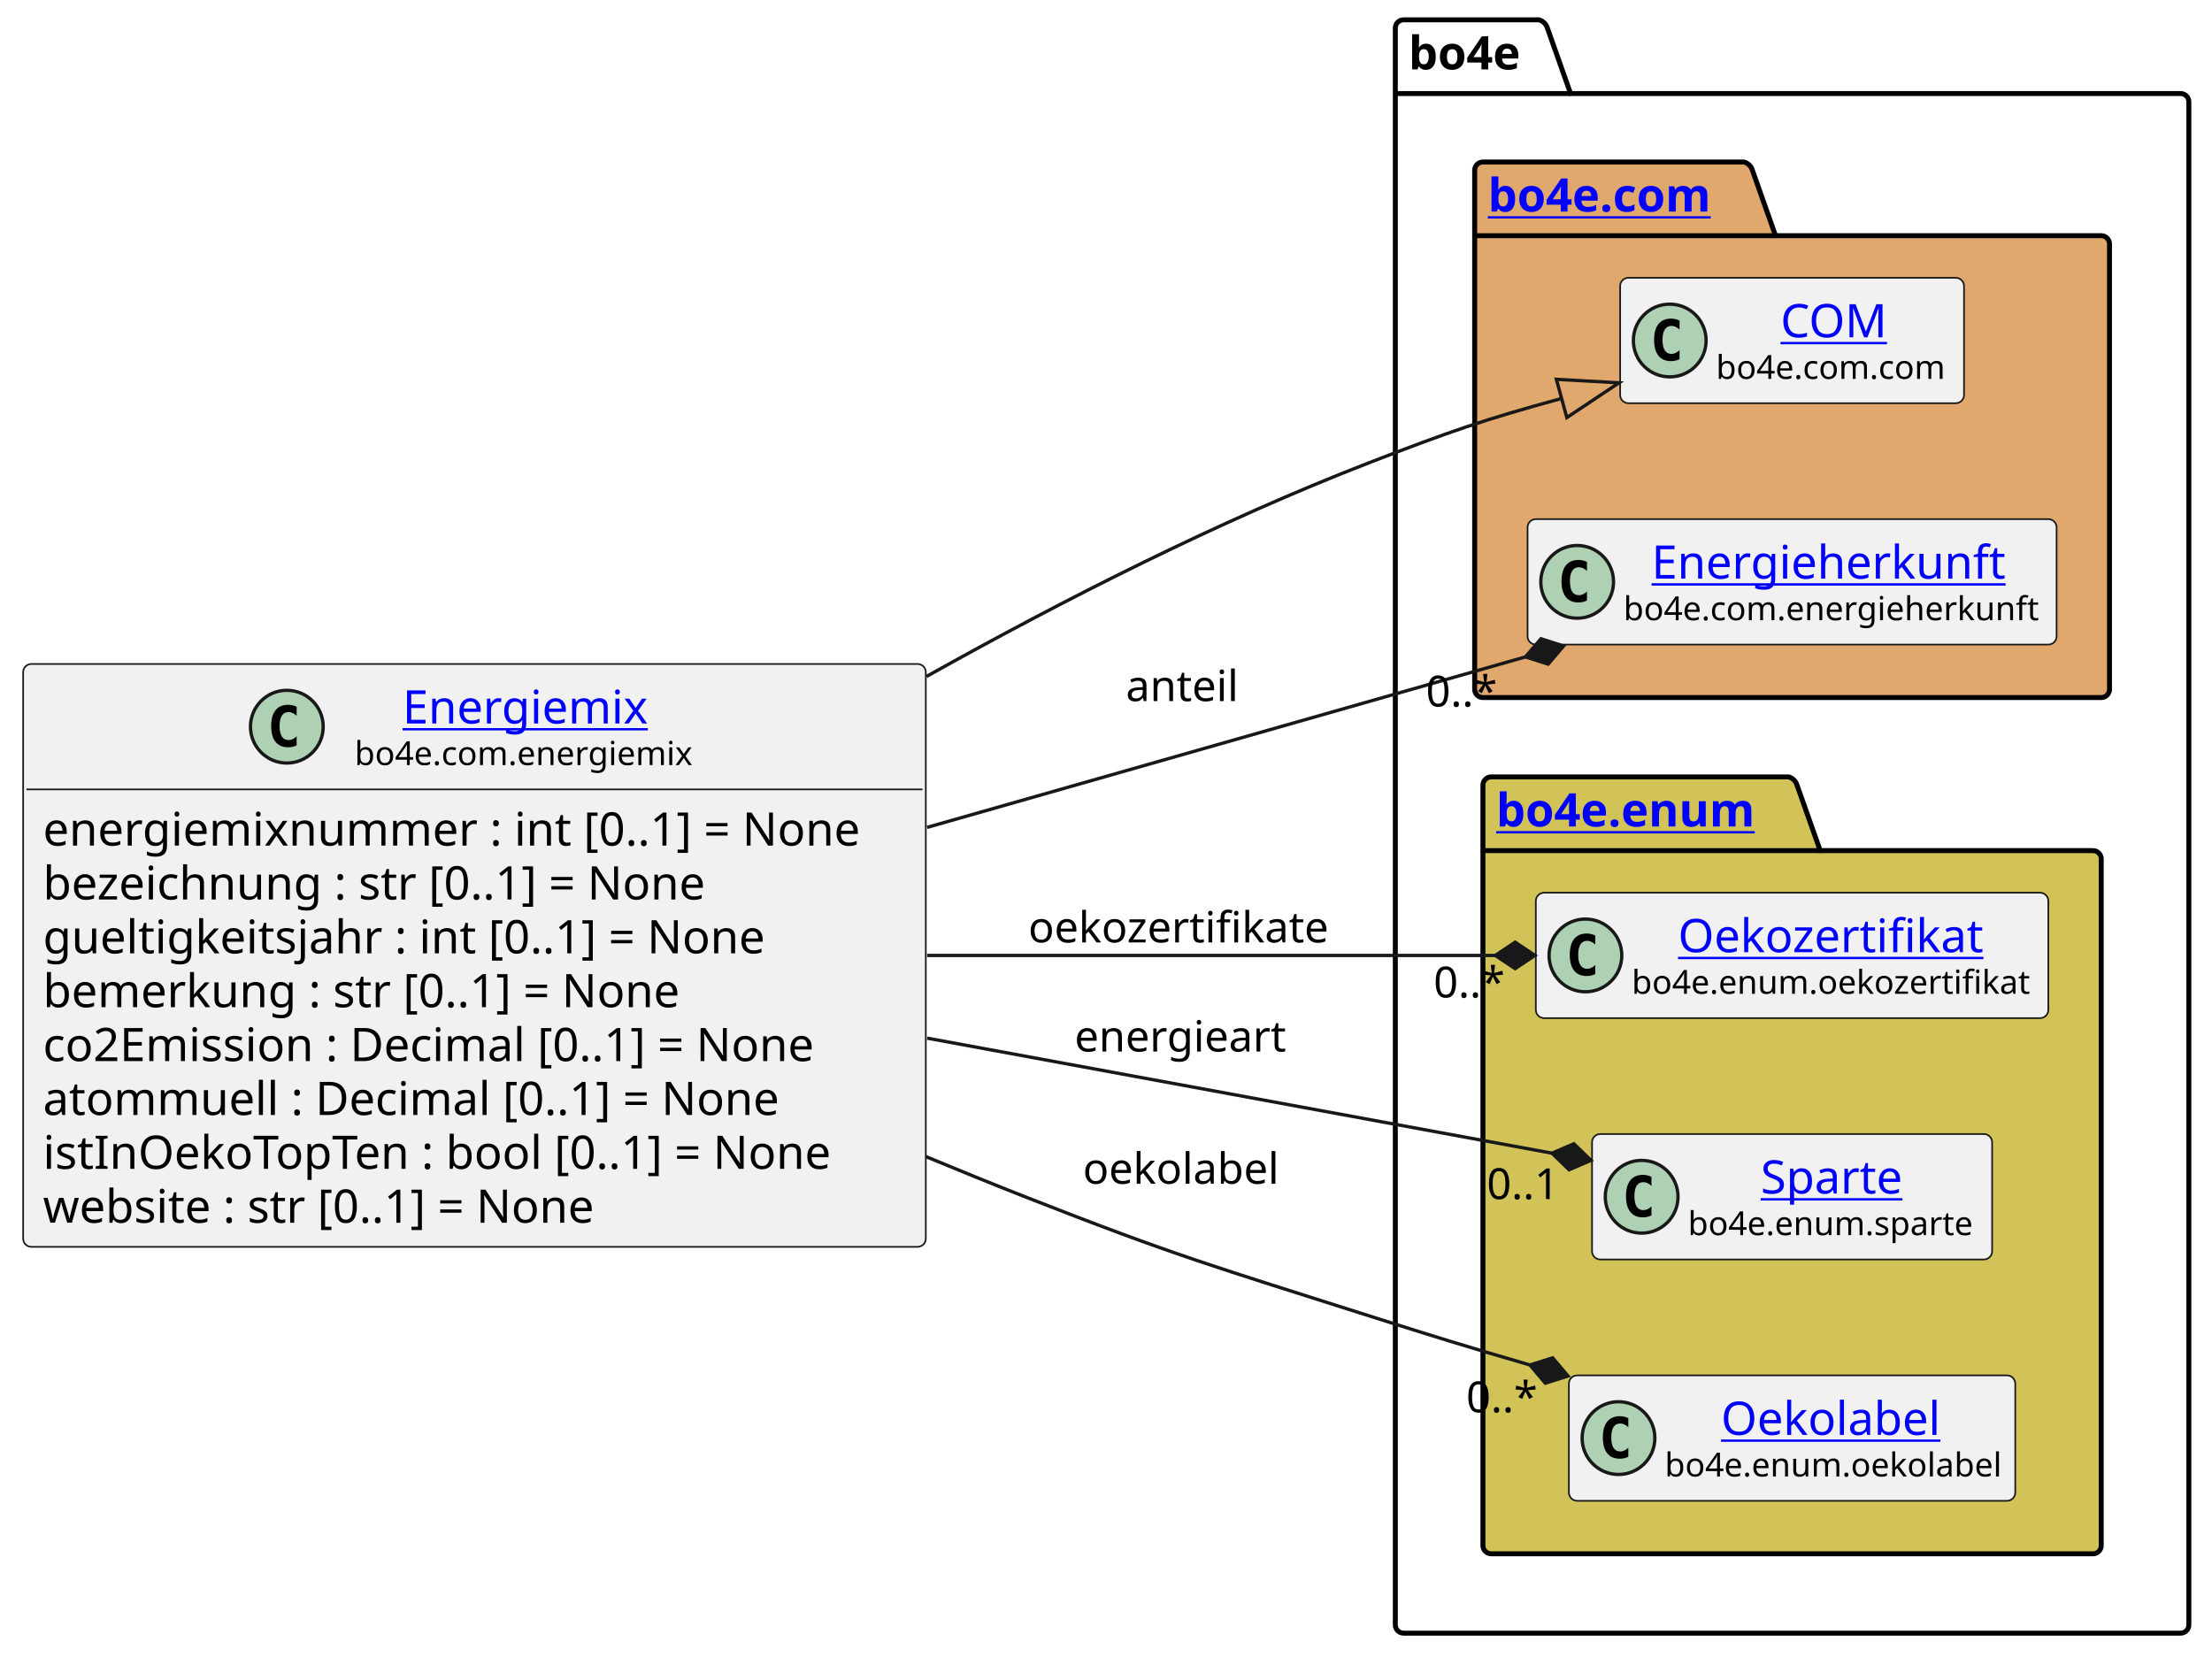
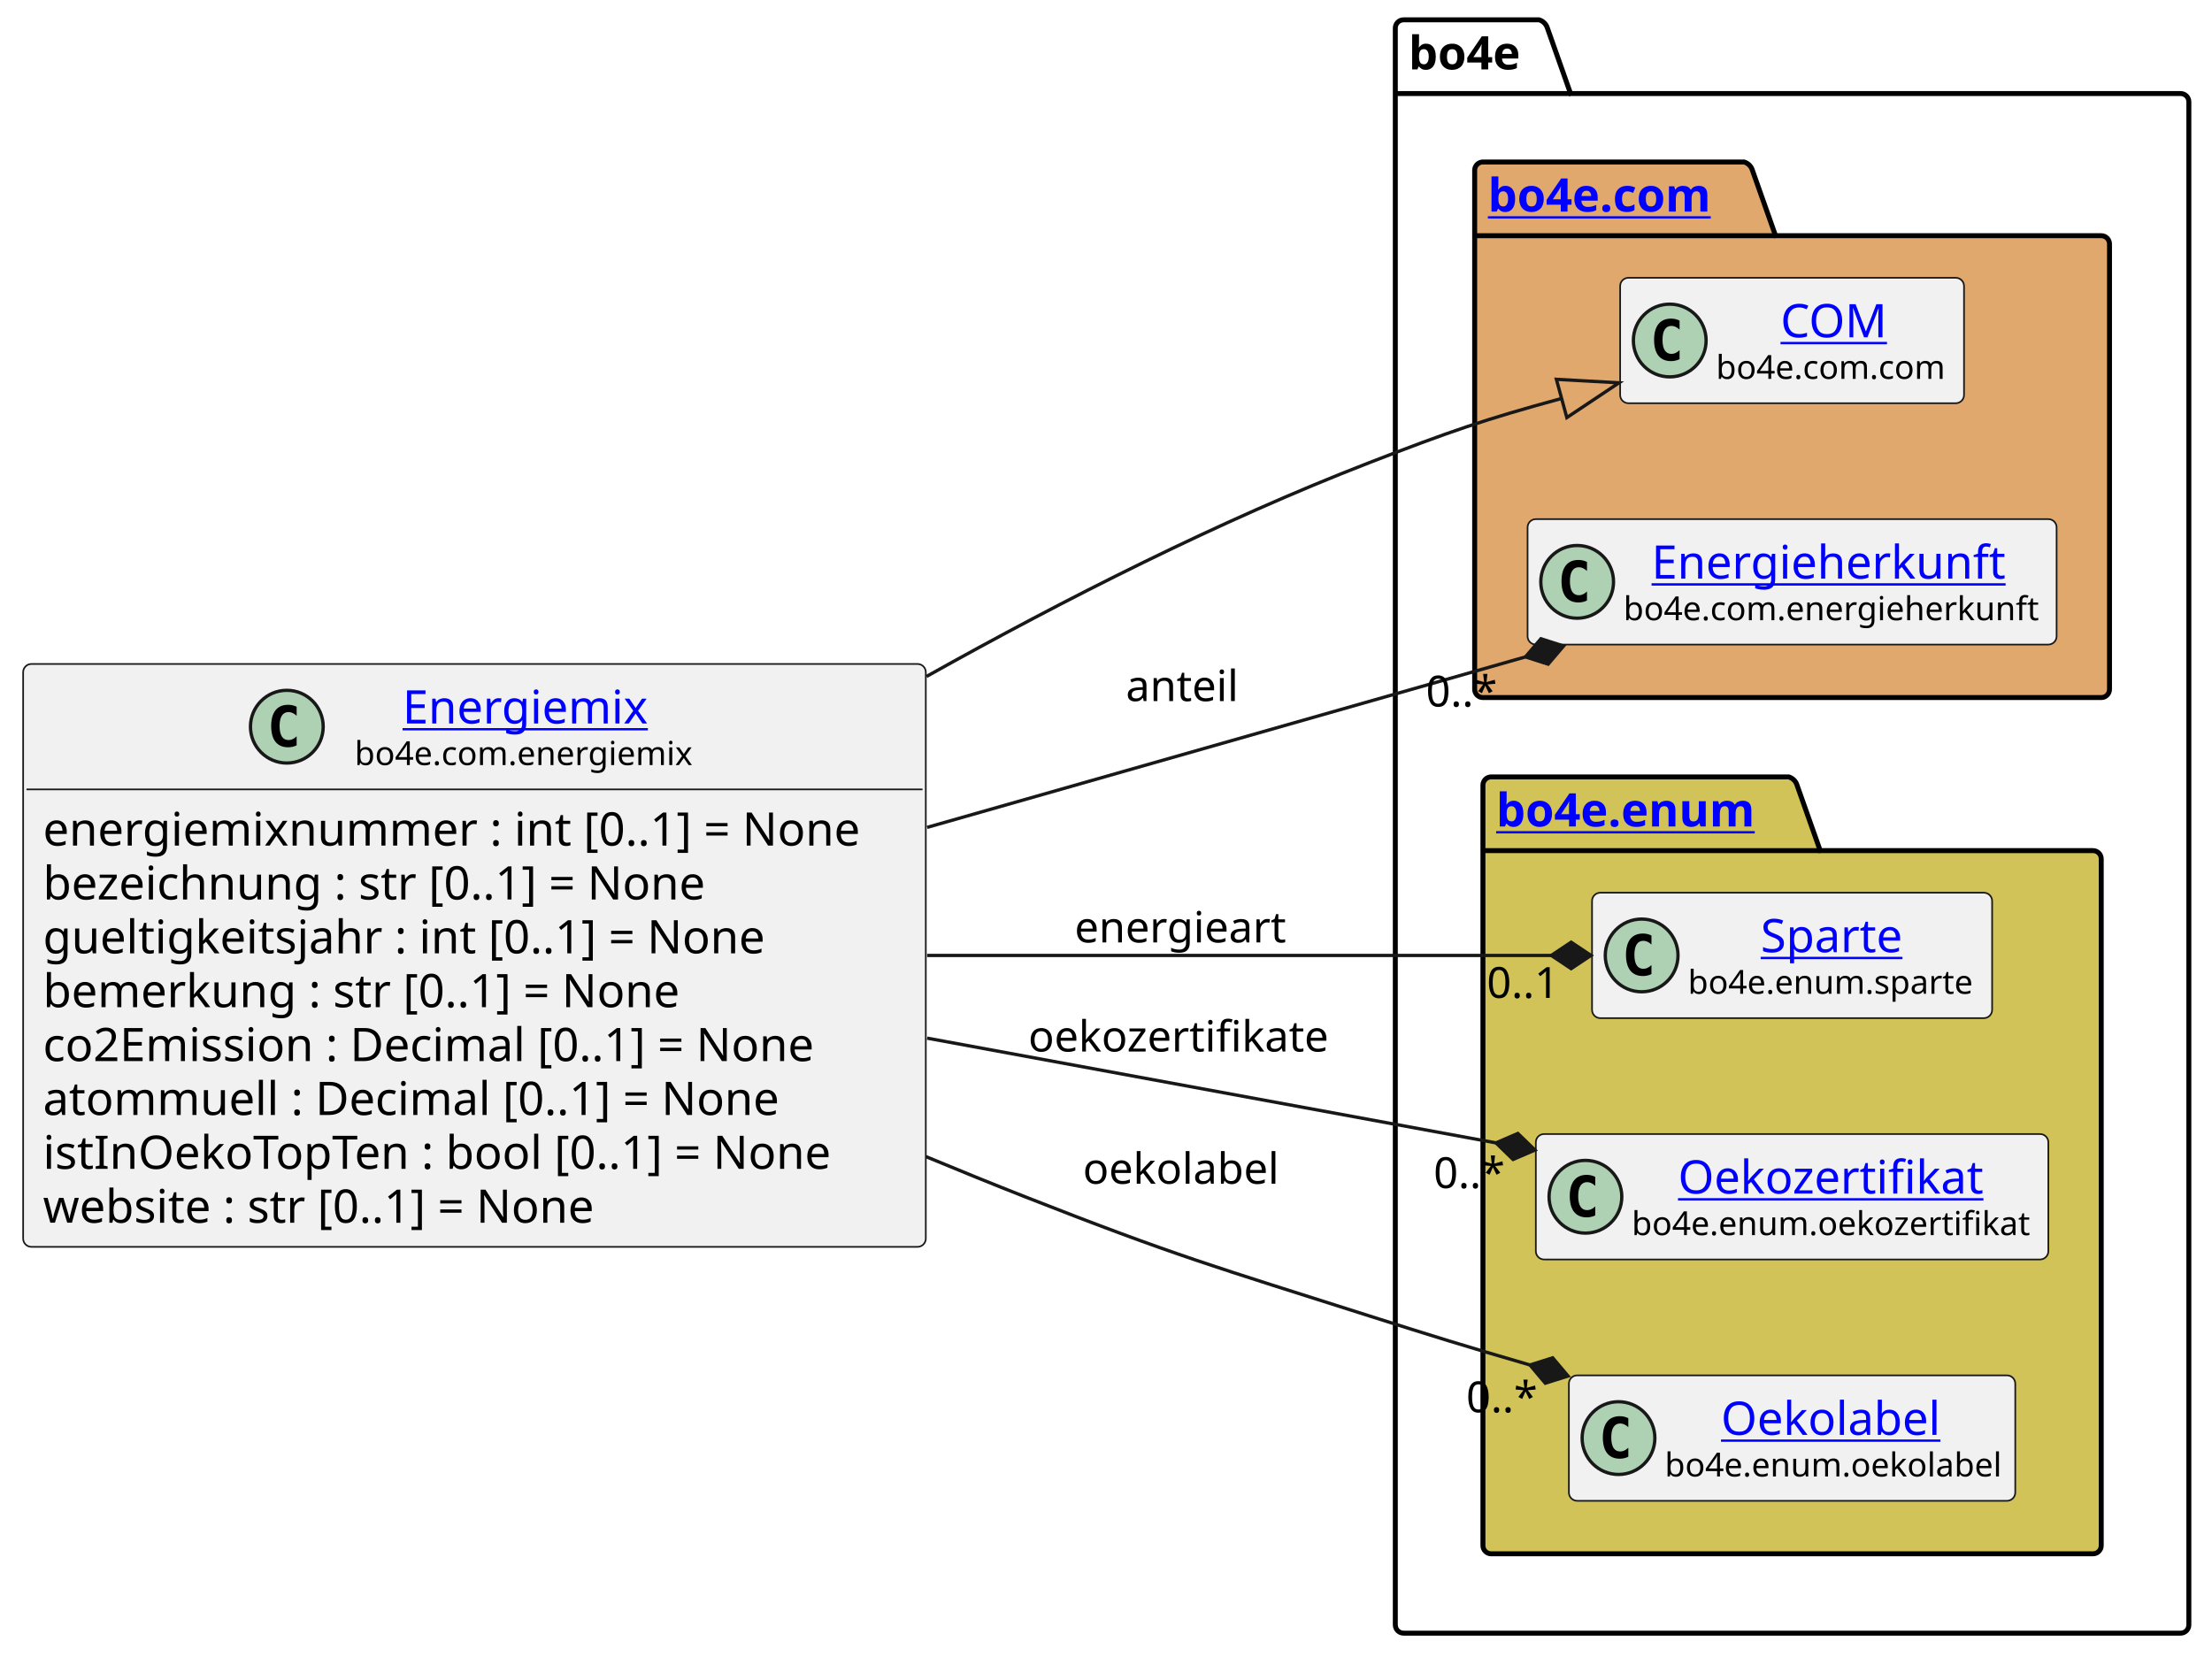
<svg xmlns="http://www.w3.org/2000/svg" xmlns:xlink="http://www.w3.org/1999/xlink" contentStyleType="text/css" height="501px" preserveAspectRatio="none" style="width:669px;height:501px;background:#FFFFFF;" version="1.1" viewBox="0 0 669 501" width="669px" zoomAndPan="magnify">
  <defs />
  <g>
    <g id="cluster_bo4e">
      <path d="M424.5,6 L465.5,6 A3.75,3.75 0 0 1 468,8.5 L475,28.297 L659.5,28.297 A2.5,2.5 0 0 1 662,30.797 L662,491.5 A2.5,2.5 0 0 1 659.5,494 L424.5,494 A2.5,2.5 0 0 1 422,491.5 L422,8.5 A2.5,2.5 0 0 1 424.5,6 " fill="none" style="stroke:#000000;stroke-width:1.5;" />
      <line style="stroke:#000000;stroke-width:1.5;" x1="422" x2="475" y1="28.297" y2="28.297" />
      <text fill="#000000" font-family="sans-serif" font-size="14" font-weight="bold" lengthAdjust="spacing" textLength="40" x="426" y="20.995">bo4e</text>
    </g>
    <g id="cluster_com">
      <path d="M448.5,49 L527.5,49 A3.75,3.75 0 0 1 530,51.5 L537,71.297 L635.5,71.297 A2.5,2.5 0 0 1 638,73.797 L638,208.5 A2.5,2.5 0 0 1 635.5,211 L448.5,211 A2.5,2.5 0 0 1 446,208.5 L446,51.5 A2.5,2.5 0 0 1 448.5,49 " fill="#E0A86C" style="stroke:#000000;stroke-width:1.5;" />
      <line style="stroke:#000000;stroke-width:1.5;" x1="446" x2="537" y1="71.297" y2="71.297" />
      <a href="https://bo4e.github.io/BO4E-python/latest/api/bo4e.com.html" target="_top" title="https://bo4e.github.io/BO4E-python/latest/api/bo4e.com.html" xlink:actuate="onRequest" xlink:href="https://bo4e.github.io/BO4E-python/latest/api/bo4e.com.html" xlink:show="new" xlink:title="https://bo4e.github.io/BO4E-python/latest/api/bo4e.com.html" xlink:type="simple">
        <text fill="#0000FF" font-family="sans-serif" font-size="14" font-weight="bold" lengthAdjust="spacing" text-decoration="underline" textLength="78" x="450" y="63.995">bo4e.com</text>
      </a>
    </g>
    <g id="cluster_enum">
      <path d="M451,235 L541,235 A3.75,3.75 0 0 1 543.5,237.5 L550.5,257.297 L633,257.297 A2.5,2.5 0 0 1 635.5,259.797 L635.5,467.5 A2.5,2.5 0 0 1 633,470 L451,470 A2.5,2.5 0 0 1 448.5,467.5 L448.5,237.5 A2.5,2.5 0 0 1 451,235 " fill="#D1C358" style="stroke:#000000;stroke-width:1.5;" />
      <line style="stroke:#000000;stroke-width:1.5;" x1="448.5" x2="550.5" y1="257.297" y2="257.297" />
      <a href="https://bo4e.github.io/BO4E-python/latest/api/bo4e.enum.html" target="_top" title="https://bo4e.github.io/BO4E-python/latest/api/bo4e.enum.html" xlink:actuate="onRequest" xlink:href="https://bo4e.github.io/BO4E-python/latest/api/bo4e.enum.html" xlink:show="new" xlink:title="https://bo4e.github.io/BO4E-python/latest/api/bo4e.enum.html" xlink:type="simple">
        <text fill="#0000FF" font-family="sans-serif" font-size="14" font-weight="bold" lengthAdjust="spacing" text-decoration="underline" textLength="89" x="452.5" y="249.995">bo4e.enum</text>
      </a>
    </g>
    <g id="elem_COM">
      <rect codeLine="15" fill="#F1F1F1" height="37.938" id="COM" rx="2.5" ry="2.5" style="stroke:#181818;stroke-width:0.5;" width="104" x="490" y="84.03" />
      <ellipse cx="505" cy="102.999" fill="#ADD1B2" rx="11" ry="11" style="stroke:#181818;stroke-width:1.0;" />
      <path d="M507.969,108.639 Q507.391,108.936 506.75,109.077 Q506.109,109.233 505.406,109.233 Q502.906,109.233 501.578,107.593 Q500.266,105.936 500.266,102.811 Q500.266,99.686 501.578,98.03 Q502.906,96.374 505.406,96.374 Q506.109,96.374 506.75,96.53 Q507.406,96.686 507.969,96.983 L507.969,99.702 Q507.344,99.124 506.75,98.858 Q506.156,98.577 505.531,98.577 Q504.188,98.577 503.5,99.655 Q502.812,100.718 502.812,102.811 Q502.812,104.905 503.5,105.983 Q504.188,107.046 505.531,107.046 Q506.156,107.046 506.75,106.78 Q507.344,106.499 507.969,105.921 L507.969,108.639 Z " fill="#000000" />
      <a href="https://bo4e.github.io/BO4E-python/latest/api/bo4e.com.html#bo4e.com.com.COM" target="_top" title="https://bo4e.github.io/BO4E-python/latest/api/bo4e.com.html#bo4e.com.com.COM" xlink:actuate="onRequest" xlink:href="https://bo4e.github.io/BO4E-python/latest/api/bo4e.com.html#bo4e.com.com.COM" xlink:show="new" xlink:title="https://bo4e.github.io/BO4E-python/latest/api/bo4e.com.html#bo4e.com.com.COM" xlink:type="simple">
        <text fill="#0000FF" font-family="sans-serif" font-size="14" lengthAdjust="spacing" text-decoration="underline" textLength="33" x="538.5" y="102.025">COM</text>
      </a>
      <text fill="#000000" font-family="sans-serif" font-size="10" lengthAdjust="spacing" textLength="72" x="519" y="114.609">bo4e.com.com</text>
    </g>
    <g id="elem_Energieherkunft">
      <rect codeLine="16" fill="#F1F1F1" height="37.938" id="Energieherkunft" rx="2.5" ry="2.5" style="stroke:#181818;stroke-width:0.5;" width="160" x="462" y="157.03" />
      <ellipse cx="477" cy="175.999" fill="#ADD1B2" rx="11" ry="11" style="stroke:#181818;stroke-width:1.0;" />
      <path d="M479.969,181.639 Q479.391,181.936 478.75,182.077 Q478.109,182.233 477.406,182.233 Q474.906,182.233 473.578,180.593 Q472.266,178.936 472.266,175.811 Q472.266,172.686 473.578,171.03 Q474.906,169.374 477.406,169.374 Q478.109,169.374 478.75,169.53 Q479.406,169.686 479.969,169.983 L479.969,172.702 Q479.344,172.124 478.75,171.858 Q478.156,171.577 477.531,171.577 Q476.188,171.577 475.5,172.655 Q474.812,173.718 474.812,175.811 Q474.812,177.905 475.5,178.983 Q476.188,180.046 477.531,180.046 Q478.156,180.046 478.75,179.78 Q479.344,179.499 479.969,178.921 L479.969,181.639 Z " fill="#000000" />
      <a href="https://bo4e.github.io/BO4E-python/latest/api/bo4e.com.html#bo4e.com.energieherkunft.Energieherkunft" target="_top" title="https://bo4e.github.io/BO4E-python/latest/api/bo4e.com.html#bo4e.com.energieherkunft.Energieherkunft" xlink:actuate="onRequest" xlink:href="https://bo4e.github.io/BO4E-python/latest/api/bo4e.com.html#bo4e.com.energieherkunft.Energieherkunft" xlink:show="new" xlink:title="https://bo4e.github.io/BO4E-python/latest/api/bo4e.com.html#bo4e.com.energieherkunft.Energieherkunft" xlink:type="simple">
        <text fill="#0000FF" font-family="sans-serif" font-size="14" lengthAdjust="spacing" text-decoration="underline" textLength="111" x="499.5" y="175.025">Energieherkunft</text>
      </a>
      <text fill="#000000" font-family="sans-serif" font-size="10" lengthAdjust="spacing" textLength="128" x="491" y="187.609">bo4e.com.energieherkunft</text>
    </g>
+     <g id="elem_Sparte">
+       <rect codeLine="19" fill="#F1F1F1" height="37.938" id="Sparte" rx="2.5" ry="2.5" style="stroke:#181818;stroke-width:0.5;" width="121" x="481.5" y="270.03" />
+       <ellipse cx="496.5" cy="288.999" fill="#ADD1B2" rx="11" ry="11" style="stroke:#181818;stroke-width:1.0;" />
+       <path d="M499.469,294.639 Q498.891,294.936 498.25,295.077 Q497.609,295.233 496.906,295.233 Q494.406,295.233 493.078,293.592 Q491.766,291.936 491.766,288.811 Q491.766,285.686 493.078,284.03 Q494.406,282.374 496.906,282.374 Q497.609,282.374 498.25,282.53 Q498.906,282.686 499.469,282.983 L499.469,285.702 Q498.844,285.124 498.25,284.858 Q497.656,284.577 497.031,284.577 Q495.688,284.577 495,285.655 Q494.312,286.717 494.312,288.811 Q494.312,290.905 495,291.983 Q495.688,293.046 497.031,293.046 Q497.656,293.046 498.25,292.78 Q498.844,292.499 499.469,291.921 L499.469,294.639 Z " fill="#000000" />
+       <a href="https://bo4e.github.io/BO4E-python/latest/api/bo4e.enum.html#bo4e.enum.sparte.Sparte" target="_top" title="https://bo4e.github.io/BO4E-python/latest/api/bo4e.enum.html#bo4e.enum.sparte.Sparte" xlink:actuate="onRequest" xlink:href="https://bo4e.github.io/BO4E-python/latest/api/bo4e.enum.html#bo4e.enum.sparte.Sparte" xlink:show="new" xlink:title="https://bo4e.github.io/BO4E-python/latest/api/bo4e.enum.html#bo4e.enum.sparte.Sparte" xlink:type="simple">
+         <text fill="#0000FF" font-family="sans-serif" font-size="14" lengthAdjust="spacing" text-decoration="underline" textLength="45" x="532.5" y="288.025">Sparte</text>
+       </a>
+       <text fill="#000000" font-family="sans-serif" font-size="10" lengthAdjust="spacing" textLength="89" x="510.5" y="300.609">bo4e.enum.sparte</text>
+     </g>
    <g id="elem_Oekozertifikat">
-       <rect codeLine="19" fill="#F1F1F1" height="37.938" id="Oekozertifikat" rx="2.5" ry="2.5" style="stroke:#181818;stroke-width:0.5;" width="155" x="464.5" y="270.03" />
-       <ellipse cx="479.5" cy="288.999" fill="#ADD1B2" rx="11" ry="11" style="stroke:#181818;stroke-width:1.0;" />
-       <path d="M482.469,294.639 Q481.891,294.936 481.25,295.077 Q480.609,295.233 479.906,295.233 Q477.406,295.233 476.078,293.592 Q474.766,291.936 474.766,288.811 Q474.766,285.686 476.078,284.03 Q477.406,282.374 479.906,282.374 Q480.609,282.374 481.25,282.53 Q481.906,282.686 482.469,282.983 L482.469,285.702 Q481.844,285.124 481.25,284.858 Q480.656,284.577 480.031,284.577 Q478.688,284.577 478,285.655 Q477.312,286.717 477.312,288.811 Q477.312,290.905 478,291.983 Q478.688,293.046 480.031,293.046 Q480.656,293.046 481.25,292.78 Q481.844,292.499 482.469,291.921 L482.469,294.639 Z " fill="#000000" />
+       <rect codeLine="20" fill="#F1F1F1" height="37.938" id="Oekozertifikat" rx="2.5" ry="2.5" style="stroke:#181818;stroke-width:0.5;" width="155" x="464.5" y="343.03" />
+       <ellipse cx="479.5" cy="361.999" fill="#ADD1B2" rx="11" ry="11" style="stroke:#181818;stroke-width:1.0;" />
+       <path d="M482.469,367.639 Q481.891,367.936 481.25,368.077 Q480.609,368.233 479.906,368.233 Q477.406,368.233 476.078,366.592 Q474.766,364.936 474.766,361.811 Q474.766,358.686 476.078,357.03 Q477.406,355.374 479.906,355.374 Q480.609,355.374 481.25,355.53 Q481.906,355.686 482.469,355.983 L482.469,358.702 Q481.844,358.124 481.25,357.858 Q480.656,357.577 480.031,357.577 Q478.688,357.577 478,358.655 Q477.312,359.717 477.312,361.811 Q477.312,363.905 478,364.983 Q478.688,366.046 480.031,366.046 Q480.656,366.046 481.25,365.78 Q481.844,365.499 482.469,364.921 L482.469,367.639 Z " fill="#000000" />
      <a href="https://bo4e.github.io/BO4E-python/latest/api/bo4e.enum.html#bo4e.enum.oekozertifikat.Oekozertifikat" target="_top" title="https://bo4e.github.io/BO4E-python/latest/api/bo4e.enum.html#bo4e.enum.oekozertifikat.Oekozertifikat" xlink:actuate="onRequest" xlink:href="https://bo4e.github.io/BO4E-python/latest/api/bo4e.enum.html#bo4e.enum.oekozertifikat.Oekozertifikat" xlink:show="new" xlink:title="https://bo4e.github.io/BO4E-python/latest/api/bo4e.enum.html#bo4e.enum.oekozertifikat.Oekozertifikat" xlink:type="simple">
-         <text fill="#0000FF" font-family="sans-serif" font-size="14" lengthAdjust="spacing" text-decoration="underline" textLength="95" x="507.5" y="288.025">Oekozertifikat</text>
+         <text fill="#0000FF" font-family="sans-serif" font-size="14" lengthAdjust="spacing" text-decoration="underline" textLength="95" x="507.5" y="361.025">Oekozertifikat</text>
      </a>
-       <text fill="#000000" font-family="sans-serif" font-size="10" lengthAdjust="spacing" textLength="123" x="493.5" y="300.609">bo4e.enum.oekozertifikat</text>
-     </g>
-     <g id="elem_Sparte">
-       <rect codeLine="20" fill="#F1F1F1" height="37.938" id="Sparte" rx="2.5" ry="2.5" style="stroke:#181818;stroke-width:0.5;" width="121" x="481.5" y="343.03" />
-       <ellipse cx="496.5" cy="361.999" fill="#ADD1B2" rx="11" ry="11" style="stroke:#181818;stroke-width:1.0;" />
-       <path d="M499.469,367.639 Q498.891,367.936 498.25,368.077 Q497.609,368.233 496.906,368.233 Q494.406,368.233 493.078,366.592 Q491.766,364.936 491.766,361.811 Q491.766,358.686 493.078,357.03 Q494.406,355.374 496.906,355.374 Q497.609,355.374 498.25,355.53 Q498.906,355.686 499.469,355.983 L499.469,358.702 Q498.844,358.124 498.25,357.858 Q497.656,357.577 497.031,357.577 Q495.688,357.577 495,358.655 Q494.312,359.717 494.312,361.811 Q494.312,363.905 495,364.983 Q495.688,366.046 497.031,366.046 Q497.656,366.046 498.25,365.78 Q498.844,365.499 499.469,364.921 L499.469,367.639 Z " fill="#000000" />
-       <a href="https://bo4e.github.io/BO4E-python/latest/api/bo4e.enum.html#bo4e.enum.sparte.Sparte" target="_top" title="https://bo4e.github.io/BO4E-python/latest/api/bo4e.enum.html#bo4e.enum.sparte.Sparte" xlink:actuate="onRequest" xlink:href="https://bo4e.github.io/BO4E-python/latest/api/bo4e.enum.html#bo4e.enum.sparte.Sparte" xlink:show="new" xlink:title="https://bo4e.github.io/BO4E-python/latest/api/bo4e.enum.html#bo4e.enum.sparte.Sparte" xlink:type="simple">
-         <text fill="#0000FF" font-family="sans-serif" font-size="14" lengthAdjust="spacing" text-decoration="underline" textLength="45" x="532.5" y="361.025">Sparte</text>
-       </a>
-       <text fill="#000000" font-family="sans-serif" font-size="10" lengthAdjust="spacing" textLength="89" x="510.5" y="373.609">bo4e.enum.sparte</text>
+       <text fill="#000000" font-family="sans-serif" font-size="10" lengthAdjust="spacing" textLength="123" x="493.5" y="373.609">bo4e.enum.oekozertifikat</text>
    </g>
    <g id="elem_Oekolabel">
      <rect codeLine="21" fill="#F1F1F1" height="37.938" id="Oekolabel" rx="2.5" ry="2.5" style="stroke:#181818;stroke-width:0.5;" width="135" x="474.5" y="416.03" />
      <ellipse cx="489.5" cy="434.999" fill="#ADD1B2" rx="11" ry="11" style="stroke:#181818;stroke-width:1.0;" />
      <path d="M492.469,440.639 Q491.891,440.936 491.25,441.077 Q490.609,441.233 489.906,441.233 Q487.406,441.233 486.078,439.592 Q484.766,437.936 484.766,434.811 Q484.766,431.686 486.078,430.03 Q487.406,428.374 489.906,428.374 Q490.609,428.374 491.25,428.53 Q491.906,428.686 492.469,428.983 L492.469,431.702 Q491.844,431.124 491.25,430.858 Q490.656,430.577 490.031,430.577 Q488.688,430.577 488,431.655 Q487.312,432.717 487.312,434.811 Q487.312,436.905 488,437.983 Q488.688,439.046 490.031,439.046 Q490.656,439.046 491.25,438.78 Q491.844,438.499 492.469,437.921 L492.469,440.639 Z " fill="#000000" />
      <a href="https://bo4e.github.io/BO4E-python/latest/api/bo4e.enum.html#bo4e.enum.oekolabel.Oekolabel" target="_top" title="https://bo4e.github.io/BO4E-python/latest/api/bo4e.enum.html#bo4e.enum.oekolabel.Oekolabel" xlink:actuate="onRequest" xlink:href="https://bo4e.github.io/BO4E-python/latest/api/bo4e.enum.html#bo4e.enum.oekolabel.Oekolabel" xlink:show="new" xlink:title="https://bo4e.github.io/BO4E-python/latest/api/bo4e.enum.html#bo4e.enum.oekolabel.Oekolabel" xlink:type="simple">
        <text fill="#0000FF" font-family="sans-serif" font-size="14" lengthAdjust="spacing" text-decoration="underline" textLength="69" x="520.5" y="434.025">Oekolabel</text>
      </a>
      <text fill="#000000" font-family="sans-serif" font-size="10" lengthAdjust="spacing" textLength="103" x="503.5" y="446.609">bo4e.enum.oekolabel</text>
    </g>
    <g id="elem_Energiemix">
      <rect codeLine="3" fill="#F1F1F1" height="176.312" id="Energiemix" rx="2.5" ry="2.5" style="stroke:#181818;stroke-width:0.5;" width="273" x="7" y="200.84" />
      <ellipse cx="86.75" cy="219.809" fill="#ADD1B2" rx="11" ry="11" style="stroke:#181818;stroke-width:1.0;" />
      <path d="M89.719,225.449 Q89.141,225.746 88.5,225.887 Q87.859,226.043 87.156,226.043 Q84.656,226.043 83.328,224.403 Q82.016,222.746 82.016,219.621 Q82.016,216.496 83.328,214.84 Q84.656,213.184 87.156,213.184 Q87.859,213.184 88.5,213.34 Q89.156,213.496 89.719,213.793 L89.719,216.512 Q89.094,215.934 88.5,215.668 Q87.906,215.387 87.281,215.387 Q85.938,215.387 85.25,216.465 Q84.562,217.528 84.562,219.621 Q84.562,221.715 85.25,222.793 Q85.938,223.856 87.281,223.856 Q87.906,223.856 88.5,223.59 Q89.094,223.309 89.719,222.731 L89.719,225.449 Z " fill="#000000" />
      <a href="https://bo4e.github.io/BO4E-python/latest/api/bo4e.com.html#bo4e.com.energiemix.Energiemix" target="_top" title="https://bo4e.github.io/BO4E-python/latest/api/bo4e.com.html#bo4e.com.energiemix.Energiemix" xlink:actuate="onRequest" xlink:href="https://bo4e.github.io/BO4E-python/latest/api/bo4e.com.html#bo4e.com.energiemix.Energiemix" xlink:show="new" xlink:title="https://bo4e.github.io/BO4E-python/latest/api/bo4e.com.html#bo4e.com.energiemix.Energiemix" xlink:type="simple">
        <text fill="#0000FF" font-family="sans-serif" font-size="14" lengthAdjust="spacing" text-decoration="underline" textLength="76" x="121.75" y="218.835">Energiemix</text>
      </a>
      <text fill="#000000" font-family="sans-serif" font-size="10" lengthAdjust="spacing" textLength="105" x="107.25" y="231.419">bo4e.com.energiemix</text>
      <line style="stroke:#181818;stroke-width:0.5;" x1="8" x2="279" y1="238.778" y2="238.778" />
      <text fill="#000000" font-family="sans-serif" font-size="14" lengthAdjust="spacing" textLength="261" x="13" y="255.773">energiemixnummer : int [0..1] = None</text>
      <text fill="#000000" font-family="sans-serif" font-size="14" lengthAdjust="spacing" textLength="219" x="13" y="272.07">bezeichnung : str [0..1] = None</text>
      <text fill="#000000" font-family="sans-serif" font-size="14" lengthAdjust="spacing" textLength="232" x="13" y="288.366">gueltigkeitsjahr : int [0..1] = None</text>
      <text fill="#000000" font-family="sans-serif" font-size="14" lengthAdjust="spacing" textLength="208" x="13" y="304.663">bemerkung : str [0..1] = None</text>
      <text fill="#000000" font-family="sans-serif" font-size="14" lengthAdjust="spacing" textLength="253" x="13" y="320.96">co2Emission : Decimal [0..1] = None</text>
      <text fill="#000000" font-family="sans-serif" font-size="14" lengthAdjust="spacing" textLength="237" x="13" y="337.257">atommuell : Decimal [0..1] = None</text>
      <text fill="#000000" font-family="sans-serif" font-size="14" lengthAdjust="spacing" textLength="259" x="13" y="353.554">istInOekoTopTen : bool [0..1] = None</text>
      <text fill="#000000" font-family="sans-serif" font-size="14" lengthAdjust="spacing" textLength="182" x="13" y="369.851">website : str [0..1] = None</text>
    </g>
    <g id="link_Energiemix_COM">
      <path codeLine="24" d="M280.21,204.62 C321.99,181.23 368.89,157.48 414,140 C438.41,130.54 448.904,126.907 472.294,120.527 " fill="none" id="Energiemix-to-COM" style="stroke:#181818;stroke-width:1.0;" />
      <polygon fill="none" points="489.66,115.79,470.716,114.738,473.873,126.315,489.66,115.79" style="stroke:#181818;stroke-width:1.0;" />
    </g>
    <g id="link_Energiemix_Sparte">
-       <path codeLine="25" d="M280.4,314.02 C348.77,326.61 416.358,339.058 469.378,348.817 " fill="none" id="Energiemix-to-Sparte" style="stroke:#181818;stroke-width:1.0;" />
-       <polygon fill="#181818" points="481.18,350.99,476.003,345.97,469.378,348.817,474.555,353.838,481.18,350.99" style="stroke:#181818;stroke-width:1.0;" />
-       <text fill="#000000" font-family="sans-serif" font-size="13" lengthAdjust="spacing" textLength="66" x="325" y="318.067">energieart</text>
-       <text fill="#000000" font-family="sans-serif" font-size="13" lengthAdjust="spacing" textLength="24" x="449.67" y="362.702">0..1</text>
+       <path codeLine="25" d="M280.4,289 C348.77,289 416.16,289 469.18,289 " fill="none" id="Energiemix-to-Sparte" style="stroke:#181818;stroke-width:1.0;" />
+       <polygon fill="#181818" points="481.18,289,475.18,285,469.18,289,475.18,293,481.18,289" style="stroke:#181818;stroke-width:1.0;" />
+       <text fill="#000000" font-family="sans-serif" font-size="13" lengthAdjust="spacing" textLength="66" x="325" y="285.067">energieart</text>
+       <text fill="#000000" font-family="sans-serif" font-size="13" lengthAdjust="spacing" textLength="24" x="449.67" y="301.847">0..1</text>
    </g>
    <g id="link_Energiemix_Energieherkunft">
      <path codeLine="26" d="M280.4,250.27 C345.3,231.77 408.579,213.739 461.359,198.699 " fill="none" id="Energiemix-to-Energieherkunft" style="stroke:#181818;stroke-width:1.0;" />
      <polygon fill="#181818" points="472.9,195.41,466.034,193.207,461.359,198.699,468.226,200.901,472.9,195.41" style="stroke:#181818;stroke-width:1.0;" />
      <text fill="#000000" font-family="sans-serif" font-size="13" lengthAdjust="spacing" textLength="35" x="340.5" y="212.067">anteil</text>
      <text fill="#000000" font-family="sans-serif" font-size="13" lengthAdjust="spacing" textLength="23" x="431.261" y="213.715">0..*</text>
    </g>
    <g id="link_Energiemix_Oekozertifikat">
-       <path codeLine="27" d="M280.4,289 C341.82,289 400.14,289 452.24,289 " fill="none" id="Energiemix-to-Oekozertifikat" style="stroke:#181818;stroke-width:1.0;" />
-       <polygon fill="#181818" points="464.24,289,458.24,285,452.24,289,458.24,293,464.24,289" style="stroke:#181818;stroke-width:1.0;" />
-       <text fill="#000000" font-family="sans-serif" font-size="13" lengthAdjust="spacing" textLength="94" x="311" y="285.067">oekozertifikate</text>
-       <text fill="#000000" font-family="sans-serif" font-size="13" lengthAdjust="spacing" textLength="23" x="433.569" y="301.717">0..*</text>
+       <path codeLine="27" d="M280.4,314.02 C341.82,325.33 400.338,336.108 452.438,345.698 " fill="none" id="Energiemix-to-Oekozertifikat" style="stroke:#181818;stroke-width:1.0;" />
+       <polygon fill="#181818" points="464.24,347.87,459.063,342.85,452.438,345.698,457.615,350.718,464.24,347.87" style="stroke:#181818;stroke-width:1.0;" />
+       <text fill="#000000" font-family="sans-serif" font-size="13" lengthAdjust="spacing" textLength="94" x="311" y="318.067">oekozertifikate</text>
+       <text fill="#000000" font-family="sans-serif" font-size="13" lengthAdjust="spacing" textLength="23" x="433.569" y="359.373">0..*</text>
    </g>
    <g id="link_Energiemix_Oekolabel">
      <path codeLine="28" d="M280.05,349.86 C290.15,354.06 300.21,358.15 310,362 C355.53,379.89 367.39,383.15 414,398 C433.48,404.2 443.237,407.222 462.717,412.882 " fill="none" id="Energiemix-to-Oekolabel" style="stroke:#181818;stroke-width:1.0;" />
      <polygon fill="#181818" points="474.24,416.23,469.594,410.715,462.717,412.882,467.362,418.397,474.24,416.23" style="stroke:#181818;stroke-width:1.0;" />
      <text fill="#000000" font-family="sans-serif" font-size="13" lengthAdjust="spacing" textLength="61" x="327.5" y="358.067">oekolabel</text>
      <text fill="#000000" font-family="sans-serif" font-size="13" lengthAdjust="spacing" textLength="23" x="443.438" y="427.194">0..*</text>
    </g>
  </g>
</svg>
